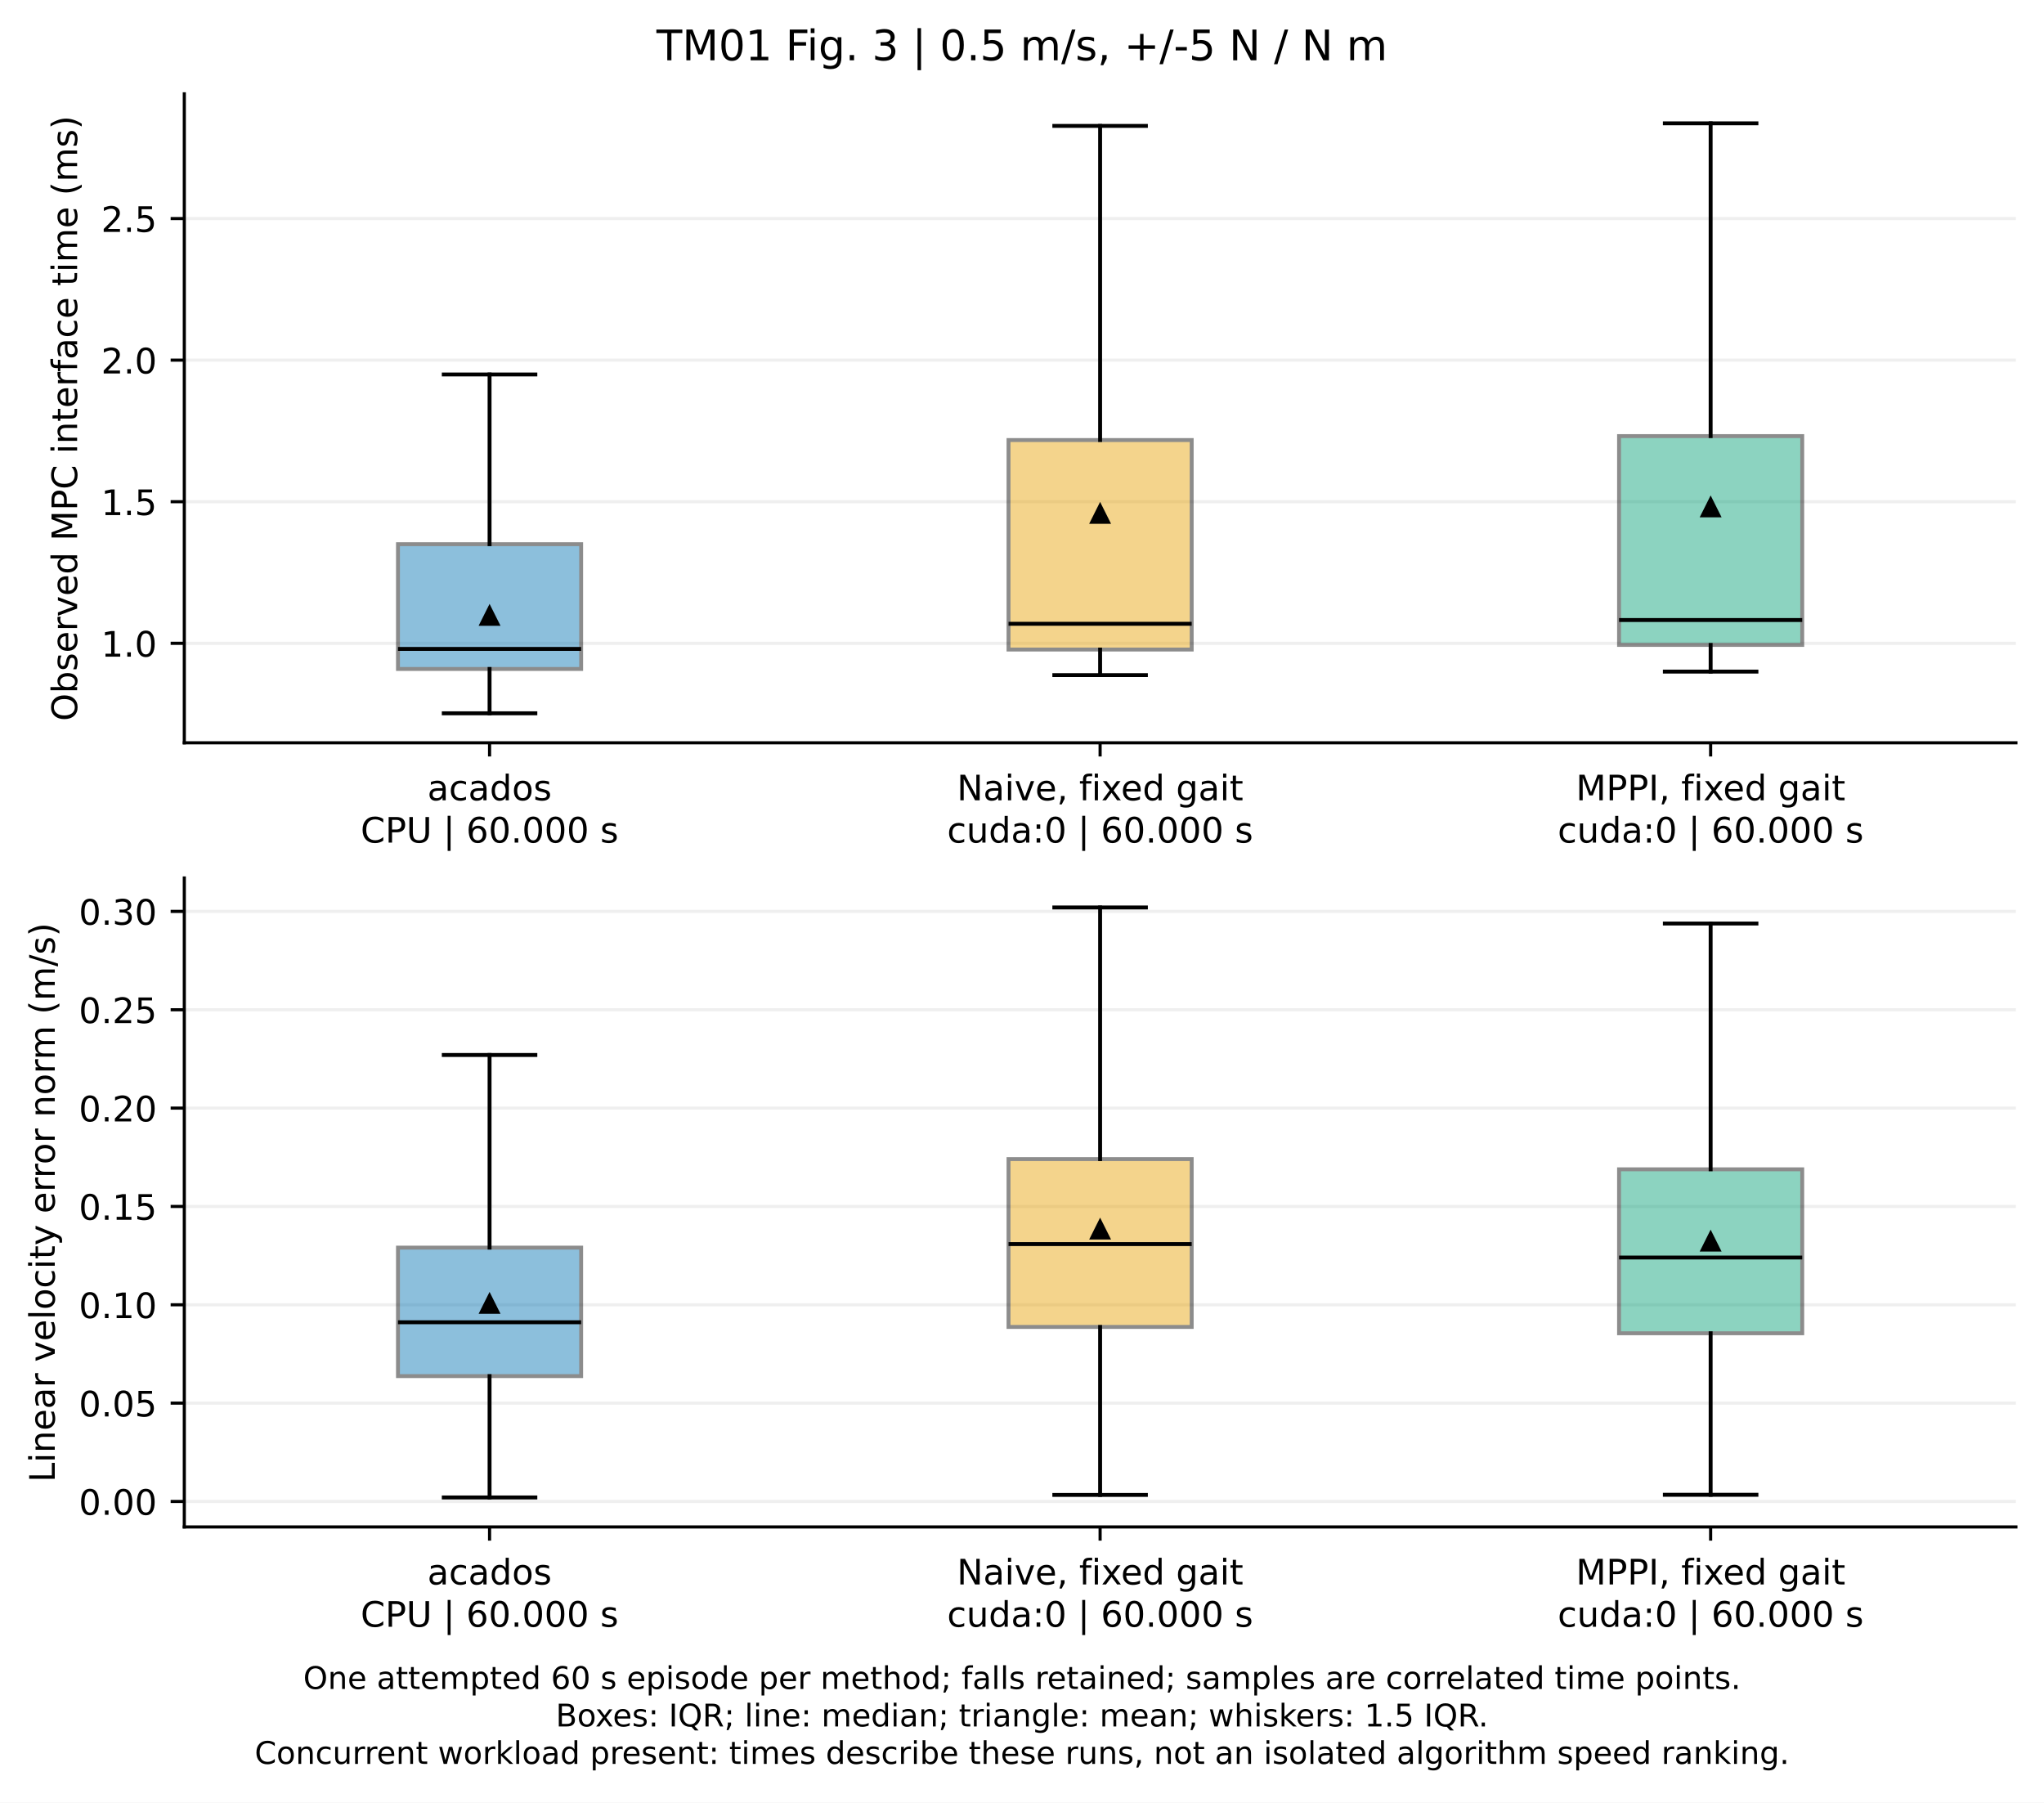
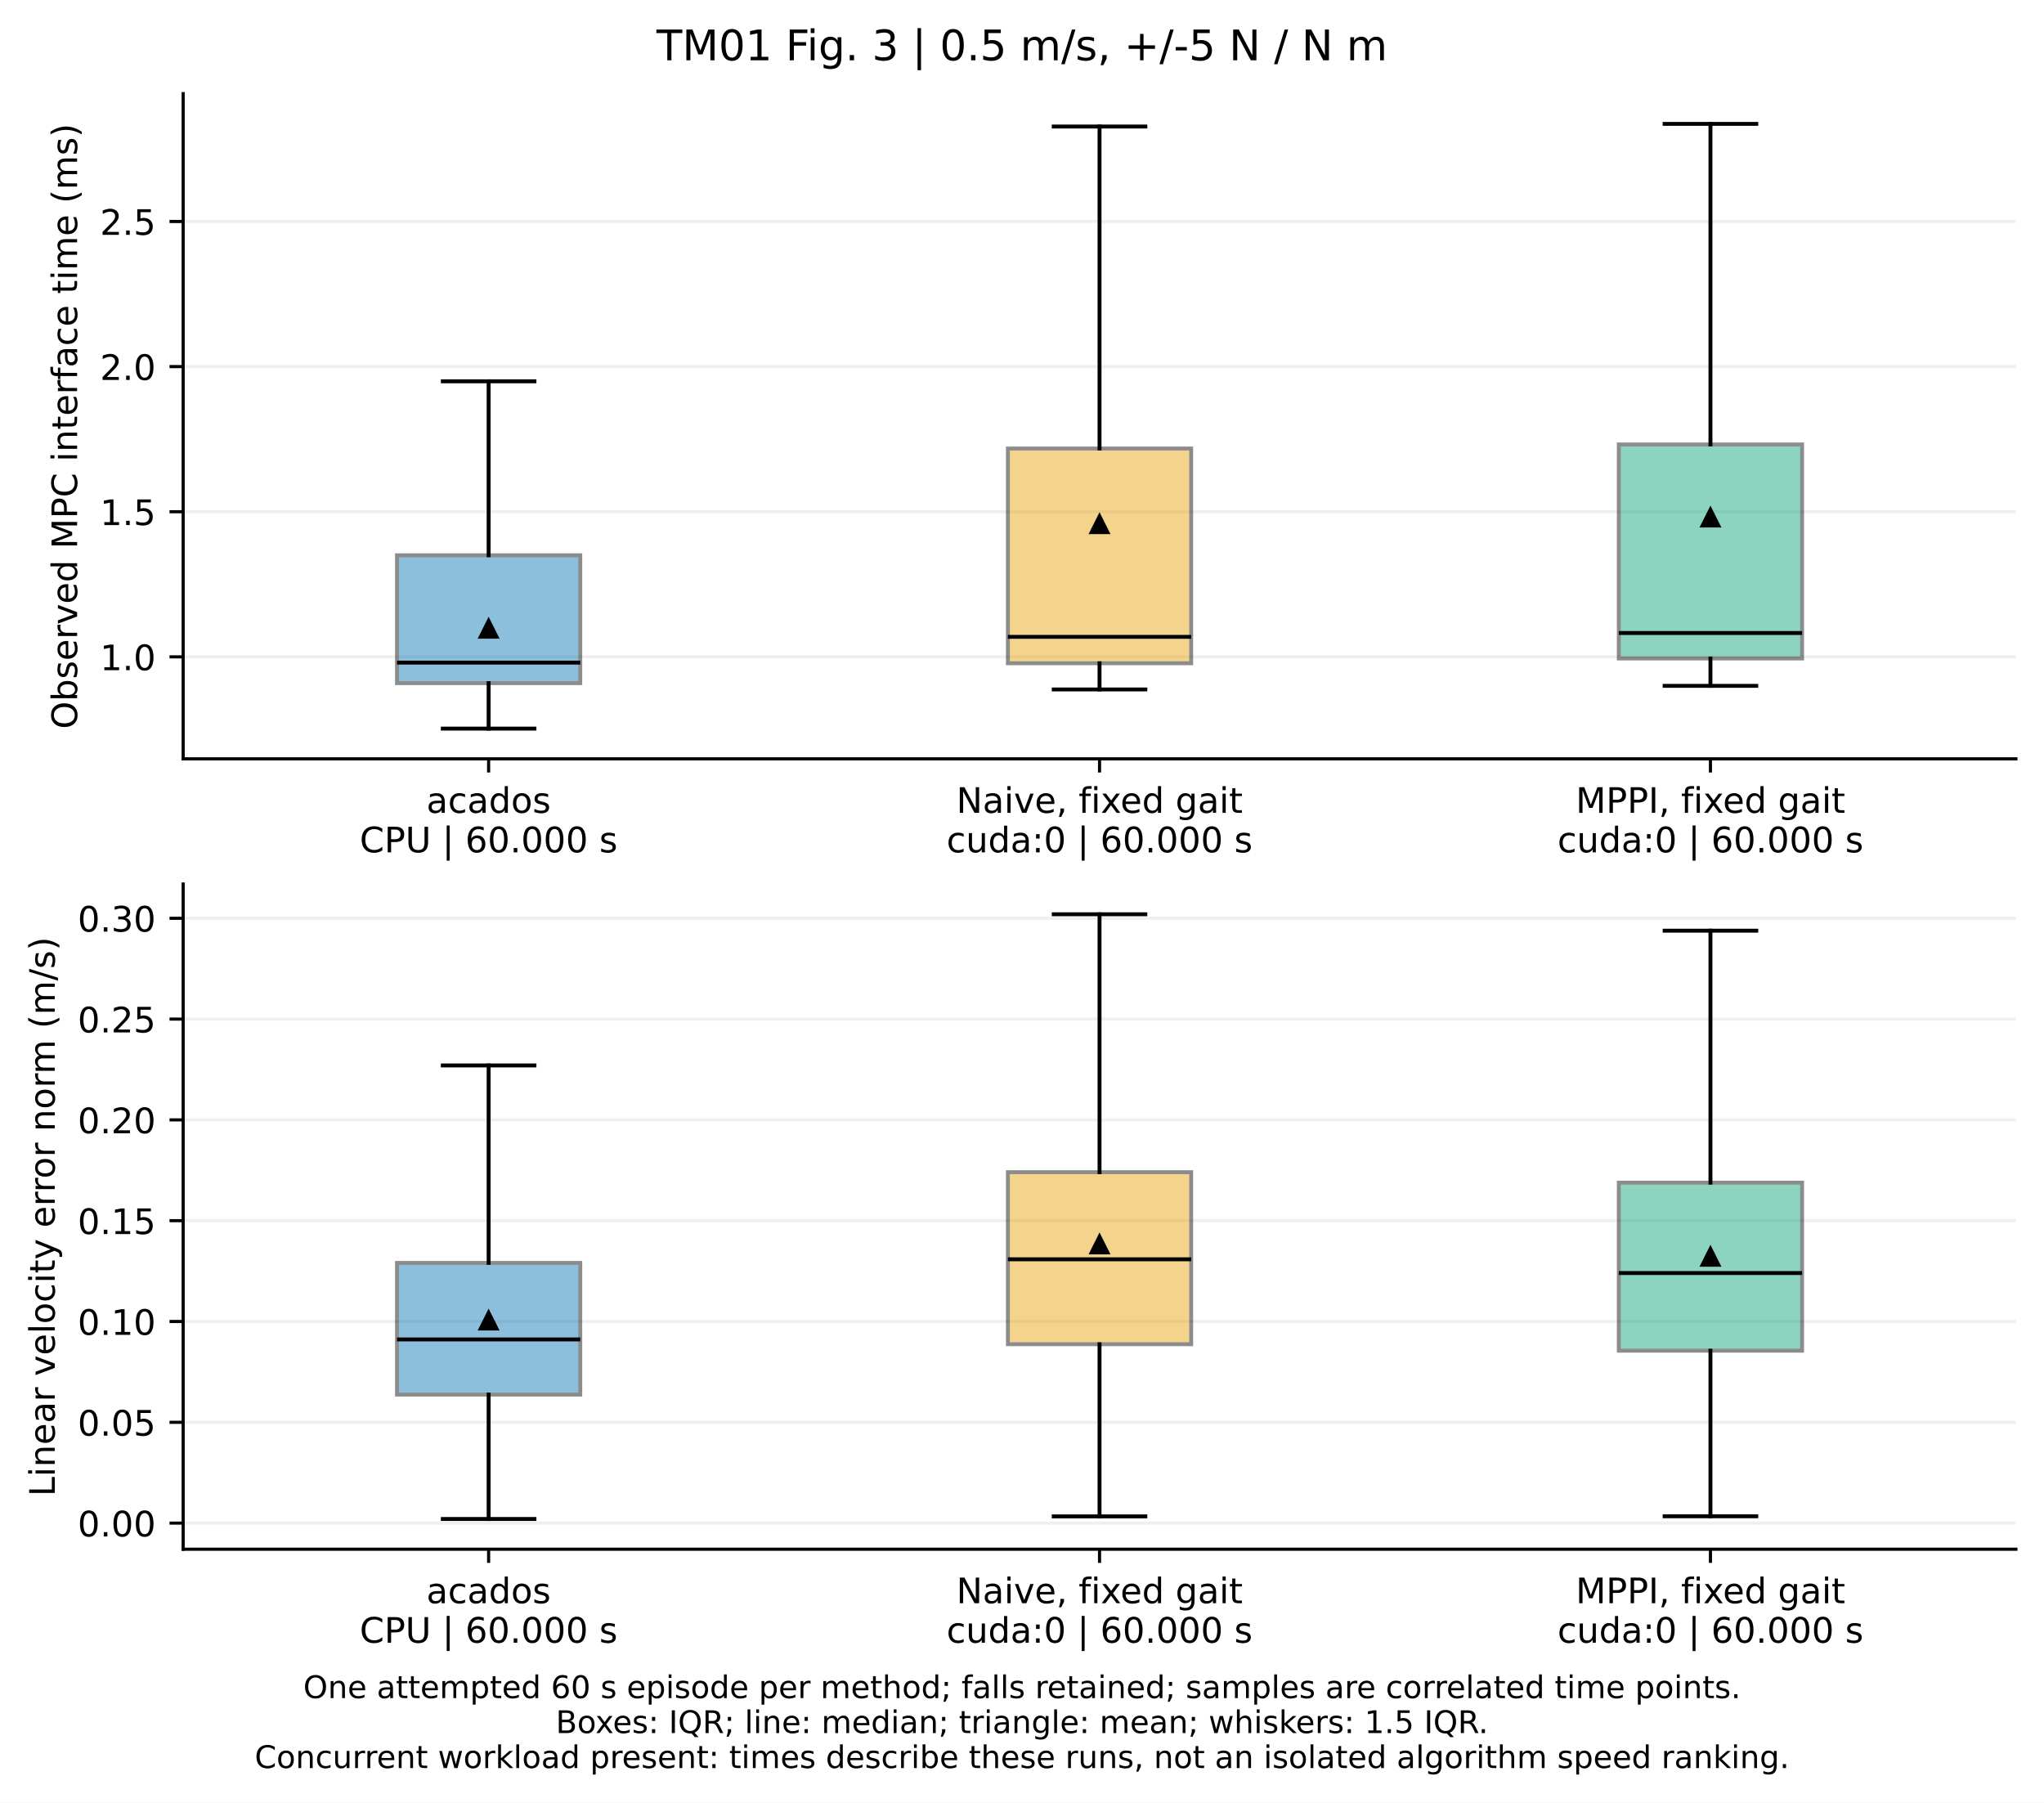
<svg xmlns="http://www.w3.org/2000/svg" xmlns:xlink="http://www.w3.org/1999/xlink" width="523.92pt" height="462pt" viewBox="0 0 523.92 462" version="1.1">
  <defs>
    <style type="text/css">*{stroke-linejoin: round; stroke-linecap: butt}</style>
  </defs>
  <g id="figure_1">
    <g id="patch_1">
      <path d="M 0 462  L 523.92 462  L 523.92 0  L 0 0  z " style="fill: #ffffff" />
    </g>
    <g id="axes_1">
      <g id="patch_2">
-         <path d="M 47.24 190.376  L 516.72 190.376  L 516.72 24.049  L 47.24 24.049  z " style="fill: #ffffff" />
+         <path d="M 46.949 194.484  L 516.72 194.484  L 516.72 24  L 46.949 24  z " style="fill: #ffffff" />
      </g>
      <g id="matplotlib.axis_1">
        <g id="xtick_1">
          <g id="line2d_1">
            <defs>
-               <path id="mfd7770c3e4" d="M 0 0  L 0 3.5  " style="stroke: #000000; stroke-width: 0.8" />
+               <path id="mf1d9b1e35c" d="M 0 0  L 0 3.5  " style="stroke: #000000; stroke-width: 0.8" />
            </defs>
            <g>
-               <use xlink:href="#mfd7770c3e4" x="125.486" y="190.376" style="stroke: #000000; stroke-width: 0.8" />
+               <use xlink:href="#mf1d9b1e35c" x="125.244" y="194.484" style="stroke: #000000; stroke-width: 0.8" />
            </g>
          </g>
          <g id="text_1">
-             <text style="font-size: 9px; font-family: 'DejaVu Sans'" transform="translate(109.5423 205.1155)">acados</text>
-             <text style="font-size: 9px; font-family: 'DejaVu Sans'" transform="translate(92.44092 215.9573)">CPU | 60.000 s</text>
+             <text style="font-size: 9px; font-family: 'DejaVu Sans'" transform="translate(109.3003 208.3227)">acados</text>
+             <text style="font-size: 9px; font-family: 'DejaVu Sans'" transform="translate(92.19893 218.448)">CPU | 60.000 s</text>
          </g>
        </g>
        <g id="xtick_2">
          <g id="line2d_2">
            <g>
-               <use xlink:href="#mfd7770c3e4" x="281.98" y="190.376" style="stroke: #000000; stroke-width: 0.8" />
+               <use xlink:href="#mf1d9b1e35c" x="281.834" y="194.484" style="stroke: #000000; stroke-width: 0.8" />
            </g>
          </g>
          <g id="text_2">
-             <text style="font-size: 9px; font-family: 'DejaVu Sans'" transform="translate(245.2688 205.1155)">Naive, fixed gait</text>
-             <text style="font-size: 9px; font-family: 'DejaVu Sans'" transform="translate(242.7635 215.9573)">cuda:0 | 60.000 s</text>
+             <text style="font-size: 9px; font-family: 'DejaVu Sans'" transform="translate(245.1257 208.3227)">Naive, fixed gait</text>
+             <text style="font-size: 9px; font-family: 'DejaVu Sans'" transform="translate(242.6184 218.448)">cuda:0 | 60.000 s</text>
          </g>
        </g>
        <g id="xtick_3">
          <g id="line2d_3">
            <g>
-               <use xlink:href="#mfd7770c3e4" x="438.473" y="190.376" style="stroke: #000000; stroke-width: 0.8" />
+               <use xlink:href="#mf1d9b1e35c" x="438.424" y="194.484" style="stroke: #000000; stroke-width: 0.8" />
            </g>
          </g>
          <g id="text_3">
-             <text style="font-size: 9px; font-family: 'DejaVu Sans'" transform="translate(403.9319 205.1155)">MPPI, fixed gait</text>
-             <text style="font-size: 9px; font-family: 'DejaVu Sans'" transform="translate(399.2568 215.9573)">cuda:0 | 60.000 s</text>
+             <text style="font-size: 9px; font-family: 'DejaVu Sans'" transform="translate(403.8856 208.3227)">MPPI, fixed gait</text>
+             <text style="font-size: 9px; font-family: 'DejaVu Sans'" transform="translate(399.2084 218.448)">cuda:0 | 60.000 s</text>
          </g>
        </g>
      </g>
      <g id="matplotlib.axis_2">
        <g id="ytick_1">
          <g id="line2d_4">
-             <path d="M 47.24 164.873  L 516.72 164.873  " clip-path="url(#p4212fefe30)" style="fill: none; stroke: #b0b0b0; stroke-opacity: 0.2; stroke-width: 0.8; stroke-linecap: square" />
+             <path d="M 46.949 168.344  L 516.72 168.344  " clip-path="url(#pf337c8069b)" style="fill: none; stroke: #b0b0b0; stroke-opacity: 0.2; stroke-width: 0.8; stroke-linecap: square" />
          </g>
          <g id="line2d_5">
            <defs>
-               <path id="m791dcf2b08" d="M 0 0  L -3.5 0  " style="stroke: #000000; stroke-width: 0.8" />
+               <path id="m44701e35ca" d="M 0 0  L -3.5 0  " style="stroke: #000000; stroke-width: 0.8" />
            </defs>
            <g>
-               <use xlink:href="#m791dcf2b08" x="47.24" y="164.873" style="stroke: #000000; stroke-width: 0.8" />
+               <use xlink:href="#m44701e35ca" x="46.949" y="168.344" style="stroke: #000000; stroke-width: 0.8" />
            </g>
          </g>
          <g id="text_4">
-             <text style="font-size: 9px; font-family: 'DejaVu Sans'; text-anchor: end" x="40.24" y="168.292" transform="rotate(-0 40.23977 168.292)">1.0</text>
+             <text style="font-size: 9px; font-family: 'DejaVu Sans'; text-anchor: end" x="39.949" y="171.763" transform="rotate(-0 39.94938 171.7632)">1.0</text>
          </g>
        </g>
        <g id="ytick_2">
          <g id="line2d_6">
-             <path d="M 47.24 128.587  L 516.72 128.587  " clip-path="url(#p4212fefe30)" style="fill: none; stroke: #b0b0b0; stroke-opacity: 0.2; stroke-width: 0.8; stroke-linecap: square" />
+             <path d="M 46.949 131.151  L 516.72 131.151  " clip-path="url(#pf337c8069b)" style="fill: none; stroke: #b0b0b0; stroke-opacity: 0.2; stroke-width: 0.8; stroke-linecap: square" />
          </g>
          <g id="line2d_7">
            <g>
-               <use xlink:href="#m791dcf2b08" x="47.24" y="128.587" style="stroke: #000000; stroke-width: 0.8" />
+               <use xlink:href="#m44701e35ca" x="46.949" y="131.151" style="stroke: #000000; stroke-width: 0.8" />
            </g>
          </g>
          <g id="text_5">
-             <text style="font-size: 9px; font-family: 'DejaVu Sans'; text-anchor: end" x="40.24" y="132.006" transform="rotate(-0 40.23977 132.0056)">1.5</text>
+             <text style="font-size: 9px; font-family: 'DejaVu Sans'; text-anchor: end" x="39.949" y="134.57" transform="rotate(-0 39.94938 134.5701)">1.5</text>
          </g>
        </g>
        <g id="ytick_3">
          <g id="line2d_8">
-             <path d="M 47.24 92.3  L 516.72 92.3  " clip-path="url(#p4212fefe30)" style="fill: none; stroke: #b0b0b0; stroke-opacity: 0.2; stroke-width: 0.8; stroke-linecap: square" />
+             <path d="M 46.949 93.958  L 516.72 93.958  " clip-path="url(#pf337c8069b)" style="fill: none; stroke: #b0b0b0; stroke-opacity: 0.2; stroke-width: 0.8; stroke-linecap: square" />
          </g>
          <g id="line2d_9">
            <g>
-               <use xlink:href="#m791dcf2b08" x="47.24" y="92.3" style="stroke: #000000; stroke-width: 0.8" />
+               <use xlink:href="#m44701e35ca" x="46.949" y="93.958" style="stroke: #000000; stroke-width: 0.8" />
            </g>
          </g>
          <g id="text_6">
-             <text style="font-size: 9px; font-family: 'DejaVu Sans'; text-anchor: end" x="40.24" y="95.719" transform="rotate(-0 40.23977 95.71918)">2.0</text>
+             <text style="font-size: 9px; font-family: 'DejaVu Sans'; text-anchor: end" x="39.949" y="97.377" transform="rotate(-0 39.94938 97.37693)">2.0</text>
          </g>
        </g>
        <g id="ytick_4">
          <g id="line2d_10">
-             <path d="M 47.24 56.014  L 516.72 56.014  " clip-path="url(#p4212fefe30)" style="fill: none; stroke: #b0b0b0; stroke-opacity: 0.2; stroke-width: 0.8; stroke-linecap: square" />
+             <path d="M 46.949 56.764  L 516.72 56.764  " clip-path="url(#pf337c8069b)" style="fill: none; stroke: #b0b0b0; stroke-opacity: 0.2; stroke-width: 0.8; stroke-linecap: square" />
          </g>
          <g id="line2d_11">
            <g>
-               <use xlink:href="#m791dcf2b08" x="47.24" y="56.014" style="stroke: #000000; stroke-width: 0.8" />
+               <use xlink:href="#m44701e35ca" x="46.949" y="56.764" style="stroke: #000000; stroke-width: 0.8" />
            </g>
          </g>
          <g id="text_7">
-             <text style="font-size: 9px; font-family: 'DejaVu Sans'; text-anchor: end" x="40.24" y="59.433" transform="rotate(-0 40.23977 59.43278)">2.5</text>
+             <text style="font-size: 9px; font-family: 'DejaVu Sans'; text-anchor: end" x="39.949" y="60.184" transform="rotate(-0 39.94938 60.1838)">2.5</text>
          </g>
        </g>
        <g id="text_8">
-           <text style="font-size: 9px; font-family: 'DejaVu Sans'; text-anchor: middle" x="19.765" y="107.212" transform="rotate(-90 19.76484 107.2123)">Observed MPC interface time (ms)</text>
+           <text style="font-size: 9px; font-family: 'DejaVu Sans'; text-anchor: middle" x="19.765" y="109.242" transform="rotate(-90 19.76484 109.2423)">Observed MPC interface time (ms)</text>
        </g>
      </g>
      <g id="patch_3">
-         <path d="M 102.012 171.45  L 148.96 171.45  L 148.96 139.476  L 102.012 139.476  L 102.012 171.45  z " clip-path="url(#p4212fefe30)" style="fill: #0072b2; opacity: 0.45; stroke: #000000; stroke-linejoin: miter" />
+         <path d="M 101.756 175.085  L 148.733 175.085  L 148.733 142.312  L 101.756 142.312  L 101.756 175.085  z " clip-path="url(#pf337c8069b)" style="fill: #0072b2; opacity: 0.45; stroke: #000000; stroke-linejoin: miter" />
      </g>
      <g id="line2d_12">
-         <path d="M 125.486 171.45  L 125.486 182.816  " clip-path="url(#p4212fefe30)" style="fill: none; stroke: #000000; stroke-linecap: square" />
+         <path d="M 125.244 175.085  L 125.244 186.735  " clip-path="url(#pf337c8069b)" style="fill: none; stroke: #000000; stroke-linecap: square" />
      </g>
      <g id="line2d_13">
-         <path d="M 125.486 139.476  L 125.486 95.976  " clip-path="url(#p4212fefe30)" style="fill: none; stroke: #000000; stroke-linecap: square" />
+         <path d="M 125.244 142.312  L 125.244 97.725  " clip-path="url(#pf337c8069b)" style="fill: none; stroke: #000000; stroke-linecap: square" />
      </g>
      <g id="line2d_14">
-         <path d="M 113.749 182.816  L 137.223 182.816  " clip-path="url(#p4212fefe30)" style="fill: none; stroke: #000000; stroke-linecap: square" />
+         <path d="M 113.5 186.735  L 136.989 186.735  " clip-path="url(#pf337c8069b)" style="fill: none; stroke: #000000; stroke-linecap: square" />
      </g>
      <g id="line2d_15">
-         <path d="M 113.749 95.976  L 137.223 95.976  " clip-path="url(#p4212fefe30)" style="fill: none; stroke: #000000; stroke-linecap: square" />
+         <path d="M 113.5 97.725  L 136.989 97.725  " clip-path="url(#pf337c8069b)" style="fill: none; stroke: #000000; stroke-linecap: square" />
      </g>
      <g id="patch_4">
-         <path d="M 258.506 166.474  L 305.454 166.474  L 305.454 112.783  L 258.506 112.783  L 258.506 166.474  z " clip-path="url(#p4212fefe30)" style="fill: #e69f00; opacity: 0.45; stroke: #000000; stroke-linejoin: miter" />
+         <path d="M 258.346 169.985  L 305.323 169.985  L 305.323 114.952  L 258.346 114.952  L 258.346 169.985  z " clip-path="url(#pf337c8069b)" style="fill: #e69f00; opacity: 0.45; stroke: #000000; stroke-linejoin: miter" />
      </g>
      <g id="line2d_16">
-         <path d="M 281.98 166.474  L 281.98 173.026  " clip-path="url(#p4212fefe30)" style="fill: none; stroke: #000000; stroke-linecap: square" />
+         <path d="M 281.834 169.985  L 281.834 176.7  " clip-path="url(#pf337c8069b)" style="fill: none; stroke: #000000; stroke-linecap: square" />
      </g>
      <g id="line2d_17">
-         <path d="M 281.98 112.783  L 281.98 32.266  " clip-path="url(#p4212fefe30)" style="fill: none; stroke: #000000; stroke-linecap: square" />
+         <path d="M 281.834 114.952  L 281.834 32.423  " clip-path="url(#pf337c8069b)" style="fill: none; stroke: #000000; stroke-linecap: square" />
      </g>
      <g id="line2d_18">
-         <path d="M 270.243 173.026  L 293.717 173.026  " clip-path="url(#p4212fefe30)" style="fill: none; stroke: #000000; stroke-linecap: square" />
+         <path d="M 270.09 176.7  L 293.579 176.7  " clip-path="url(#pf337c8069b)" style="fill: none; stroke: #000000; stroke-linecap: square" />
      </g>
      <g id="line2d_19">
-         <path d="M 270.243 32.266  L 293.717 32.266  " clip-path="url(#p4212fefe30)" style="fill: none; stroke: #000000; stroke-linecap: square" />
+         <path d="M 270.09 32.423  L 293.579 32.423  " clip-path="url(#pf337c8069b)" style="fill: none; stroke: #000000; stroke-linecap: square" />
      </g>
      <g id="patch_5">
-         <path d="M 414.999 165.284  L 461.947 165.284  L 461.947 111.771  L 414.999 111.771  L 414.999 165.284  z " clip-path="url(#p4212fefe30)" style="fill: #009e73; opacity: 0.45; stroke: #000000; stroke-linejoin: miter" />
+         <path d="M 414.936 168.765  L 461.913 168.765  L 461.913 113.915  L 414.936 113.915  L 414.936 168.765  z " clip-path="url(#pf337c8069b)" style="fill: #009e73; opacity: 0.45; stroke: #000000; stroke-linejoin: miter" />
      </g>
      <g id="line2d_20">
-         <path d="M 438.473 165.284  L 438.473 172.125  " clip-path="url(#p4212fefe30)" style="fill: none; stroke: #000000; stroke-linecap: square" />
+         <path d="M 438.424 168.765  L 438.424 175.777  " clip-path="url(#pf337c8069b)" style="fill: none; stroke: #000000; stroke-linecap: square" />
      </g>
      <g id="line2d_21">
-         <path d="M 438.473 111.771  L 438.473 31.609  " clip-path="url(#p4212fefe30)" style="fill: none; stroke: #000000; stroke-linecap: square" />
+         <path d="M 438.424 113.915  L 438.424 31.75  " clip-path="url(#pf337c8069b)" style="fill: none; stroke: #000000; stroke-linecap: square" />
      </g>
      <g id="line2d_22">
-         <path d="M 426.736 172.125  L 450.21 172.125  " clip-path="url(#p4212fefe30)" style="fill: none; stroke: #000000; stroke-linecap: square" />
+         <path d="M 426.68 175.777  L 450.169 175.777  " clip-path="url(#pf337c8069b)" style="fill: none; stroke: #000000; stroke-linecap: square" />
      </g>
      <g id="line2d_23">
-         <path d="M 426.736 31.609  L 450.21 31.609  " clip-path="url(#p4212fefe30)" style="fill: none; stroke: #000000; stroke-linecap: square" />
+         <path d="M 426.68 31.75  L 450.169 31.75  " clip-path="url(#pf337c8069b)" style="fill: none; stroke: #000000; stroke-linecap: square" />
      </g>
      <g id="line2d_24">
-         <path d="M 102.012 166.313  L 148.96 166.313  " clip-path="url(#p4212fefe30)" style="fill: none; stroke: #000000" />
+         <path d="M 101.756 169.82  L 148.733 169.82  " clip-path="url(#pf337c8069b)" style="fill: none; stroke: #000000" />
      </g>
      <g id="line2d_25">
        <defs>
-           <path id="m3d40bcbbcd" d="M 0 -2  L -2 2  L 2 2  z " style="stroke: #000000; stroke-linejoin: miter" />
+           <path id="m16075da98e" d="M 0 -2  L -2 2  L 2 2  z " style="stroke: #000000; stroke-linejoin: miter" />
        </defs>
-         <g clip-path="url(#p4212fefe30)">
-           <use xlink:href="#m3d40bcbbcd" x="125.486" y="157.886" style="stroke: #000000; stroke-linejoin: miter" />
+         <g clip-path="url(#pf337c8069b)">
+           <use xlink:href="#m16075da98e" x="125.244" y="161.182" style="stroke: #000000; stroke-linejoin: miter" />
        </g>
      </g>
      <g id="line2d_26">
-         <path d="M 258.506 159.871  L 305.454 159.871  " clip-path="url(#p4212fefe30)" style="fill: none; stroke: #000000" />
+         <path d="M 258.346 163.217  L 305.323 163.217  " clip-path="url(#pf337c8069b)" style="fill: none; stroke: #000000" />
      </g>
      <g id="line2d_27">
-         <g clip-path="url(#p4212fefe30)">
-           <use xlink:href="#m3d40bcbbcd" x="281.98" y="131.749" style="stroke: #000000; stroke-linejoin: miter" />
+         <g clip-path="url(#pf337c8069b)">
+           <use xlink:href="#m16075da98e" x="281.834" y="134.392" style="stroke: #000000; stroke-linejoin: miter" />
        </g>
      </g>
      <g id="line2d_28">
-         <path d="M 414.999 158.909  L 461.947 158.909  " clip-path="url(#p4212fefe30)" style="fill: none; stroke: #000000" />
+         <path d="M 414.936 162.231  L 461.913 162.231  " clip-path="url(#pf337c8069b)" style="fill: none; stroke: #000000" />
      </g>
      <g id="line2d_29">
-         <g clip-path="url(#p4212fefe30)">
-           <use xlink:href="#m3d40bcbbcd" x="438.473" y="130.086" style="stroke: #000000; stroke-linejoin: miter" />
+         <g clip-path="url(#pf337c8069b)">
+           <use xlink:href="#m16075da98e" x="438.424" y="132.688" style="stroke: #000000; stroke-linejoin: miter" />
        </g>
      </g>
      <g id="patch_6">
-         <path d="M 47.24 190.376  L 47.24 24.049  " style="fill: none; stroke: #000000; stroke-width: 0.8; stroke-linejoin: miter; stroke-linecap: square" />
+         <path d="M 46.949 194.484  L 46.949 24  " style="fill: none; stroke: #000000; stroke-width: 0.8; stroke-linejoin: miter; stroke-linecap: square" />
      </g>
      <g id="patch_7">
-         <path d="M 47.24 190.376  L 516.72 190.376  " style="fill: none; stroke: #000000; stroke-width: 0.8; stroke-linejoin: miter; stroke-linecap: square" />
+         <path d="M 46.949 194.484  L 516.72 194.484  " style="fill: none; stroke: #000000; stroke-width: 0.8; stroke-linejoin: miter; stroke-linecap: square" />
      </g>
    </g>
    <g id="axes_2">
      <g id="patch_8">
-         <path d="M 47.24 391.348  L 516.72 391.348  L 516.72 225.021  L 47.24 225.021  z " style="fill: #ffffff" />
+         <path d="M 46.949 397.054  L 516.72 397.054  L 516.72 226.571  L 46.949 226.571  z " style="fill: #ffffff" />
      </g>
      <g id="matplotlib.axis_3">
        <g id="xtick_4">
          <g id="line2d_30">
            <g>
-               <use xlink:href="#mfd7770c3e4" x="125.486" y="391.348" style="stroke: #000000; stroke-width: 0.8" />
+               <use xlink:href="#mf1d9b1e35c" x="125.244" y="397.054" style="stroke: #000000; stroke-width: 0.8" />
            </g>
          </g>
          <g id="text_9">
-             <text style="font-size: 9px; font-family: 'DejaVu Sans'" transform="translate(109.5423 406.0877)">acados</text>
-             <text style="font-size: 9px; font-family: 'DejaVu Sans'" transform="translate(92.44092 416.9295)">CPU | 60.000 s</text>
+             <text style="font-size: 9px; font-family: 'DejaVu Sans'" transform="translate(109.3003 410.8927)">acados</text>
+             <text style="font-size: 9px; font-family: 'DejaVu Sans'" transform="translate(92.19893 421.018)">CPU | 60.000 s</text>
          </g>
        </g>
        <g id="xtick_5">
          <g id="line2d_31">
            <g>
-               <use xlink:href="#mfd7770c3e4" x="281.98" y="391.348" style="stroke: #000000; stroke-width: 0.8" />
+               <use xlink:href="#mf1d9b1e35c" x="281.834" y="397.054" style="stroke: #000000; stroke-width: 0.8" />
            </g>
          </g>
          <g id="text_10">
-             <text style="font-size: 9px; font-family: 'DejaVu Sans'" transform="translate(245.2688 406.0877)">Naive, fixed gait</text>
-             <text style="font-size: 9px; font-family: 'DejaVu Sans'" transform="translate(242.7635 416.9295)">cuda:0 | 60.000 s</text>
+             <text style="font-size: 9px; font-family: 'DejaVu Sans'" transform="translate(245.1257 410.8927)">Naive, fixed gait</text>
+             <text style="font-size: 9px; font-family: 'DejaVu Sans'" transform="translate(242.6184 421.018)">cuda:0 | 60.000 s</text>
          </g>
        </g>
        <g id="xtick_6">
          <g id="line2d_32">
            <g>
-               <use xlink:href="#mfd7770c3e4" x="438.473" y="391.348" style="stroke: #000000; stroke-width: 0.8" />
+               <use xlink:href="#mf1d9b1e35c" x="438.424" y="397.054" style="stroke: #000000; stroke-width: 0.8" />
            </g>
          </g>
          <g id="text_11">
-             <text style="font-size: 9px; font-family: 'DejaVu Sans'" transform="translate(403.9319 406.0877)">MPPI, fixed gait</text>
-             <text style="font-size: 9px; font-family: 'DejaVu Sans'" transform="translate(399.2568 416.9295)">cuda:0 | 60.000 s</text>
+             <text style="font-size: 9px; font-family: 'DejaVu Sans'" transform="translate(403.8856 410.8927)">MPPI, fixed gait</text>
+             <text style="font-size: 9px; font-family: 'DejaVu Sans'" transform="translate(399.2084 421.018)">cuda:0 | 60.000 s</text>
          </g>
        </g>
      </g>
      <g id="matplotlib.axis_4">
        <g id="ytick_5">
          <g id="line2d_33">
-             <path d="M 47.24 384.819  L 516.72 384.819  " clip-path="url(#pfc106795b6)" style="fill: none; stroke: #b0b0b0; stroke-opacity: 0.2; stroke-width: 0.8; stroke-linecap: square" />
+             <path d="M 46.949 390.361  L 516.72 390.361  " clip-path="url(#p1ca0058e20)" style="fill: none; stroke: #b0b0b0; stroke-opacity: 0.2; stroke-width: 0.8; stroke-linecap: square" />
          </g>
          <g id="line2d_34">
            <g>
-               <use xlink:href="#m791dcf2b08" x="47.24" y="384.819" style="stroke: #000000; stroke-width: 0.8" />
+               <use xlink:href="#m44701e35ca" x="46.949" y="390.361" style="stroke: #000000; stroke-width: 0.8" />
            </g>
          </g>
          <g id="text_12">
-             <text style="font-size: 9px; font-family: 'DejaVu Sans'; text-anchor: end" x="40.24" y="388.238" transform="rotate(-0 40.23977 388.2376)">0.00</text>
+             <text style="font-size: 9px; font-family: 'DejaVu Sans'; text-anchor: end" x="39.949" y="393.781" transform="rotate(-0 39.94938 393.7807)">0.00</text>
          </g>
        </g>
        <g id="ytick_6">
          <g id="line2d_35">
-             <path d="M 47.24 359.613  L 516.72 359.613  " clip-path="url(#pfc106795b6)" style="fill: none; stroke: #b0b0b0; stroke-opacity: 0.2; stroke-width: 0.8; stroke-linecap: square" />
+             <path d="M 46.949 364.526  L 516.72 364.526  " clip-path="url(#p1ca0058e20)" style="fill: none; stroke: #b0b0b0; stroke-opacity: 0.2; stroke-width: 0.8; stroke-linecap: square" />
          </g>
          <g id="line2d_36">
            <g>
-               <use xlink:href="#m791dcf2b08" x="47.24" y="359.613" style="stroke: #000000; stroke-width: 0.8" />
+               <use xlink:href="#m44701e35ca" x="46.949" y="364.526" style="stroke: #000000; stroke-width: 0.8" />
            </g>
          </g>
          <g id="text_13">
-             <text style="font-size: 9px; font-family: 'DejaVu Sans'; text-anchor: end" x="40.24" y="363.032" transform="rotate(-0 40.23977 363.032)">0.05</text>
+             <text style="font-size: 9px; font-family: 'DejaVu Sans'; text-anchor: end" x="39.949" y="367.945" transform="rotate(-0 39.94938 367.9453)">0.05</text>
          </g>
        </g>
        <g id="ytick_7">
          <g id="line2d_37">
-             <path d="M 47.24 334.408  L 516.72 334.408  " clip-path="url(#pfc106795b6)" style="fill: none; stroke: #b0b0b0; stroke-opacity: 0.2; stroke-width: 0.8; stroke-linecap: square" />
+             <path d="M 46.949 338.691  L 516.72 338.691  " clip-path="url(#p1ca0058e20)" style="fill: none; stroke: #b0b0b0; stroke-opacity: 0.2; stroke-width: 0.8; stroke-linecap: square" />
          </g>
          <g id="line2d_38">
            <g>
-               <use xlink:href="#m791dcf2b08" x="47.24" y="334.408" style="stroke: #000000; stroke-width: 0.8" />
+               <use xlink:href="#m44701e35ca" x="46.949" y="338.691" style="stroke: #000000; stroke-width: 0.8" />
            </g>
          </g>
          <g id="text_14">
-             <text style="font-size: 9px; font-family: 'DejaVu Sans'; text-anchor: end" x="40.24" y="337.826" transform="rotate(-0 40.23977 337.8265)">0.10</text>
+             <text style="font-size: 9px; font-family: 'DejaVu Sans'; text-anchor: end" x="39.949" y="342.11" transform="rotate(-0 39.94938 342.1099)">0.10</text>
          </g>
        </g>
        <g id="ytick_8">
          <g id="line2d_39">
-             <path d="M 47.24 309.202  L 516.72 309.202  " clip-path="url(#pfc106795b6)" style="fill: none; stroke: #b0b0b0; stroke-opacity: 0.2; stroke-width: 0.8; stroke-linecap: square" />
+             <path d="M 46.949 312.855  L 516.72 312.855  " clip-path="url(#p1ca0058e20)" style="fill: none; stroke: #b0b0b0; stroke-opacity: 0.2; stroke-width: 0.8; stroke-linecap: square" />
          </g>
          <g id="line2d_40">
            <g>
-               <use xlink:href="#m791dcf2b08" x="47.24" y="309.202" style="stroke: #000000; stroke-width: 0.8" />
+               <use xlink:href="#m44701e35ca" x="46.949" y="312.855" style="stroke: #000000; stroke-width: 0.8" />
            </g>
          </g>
          <g id="text_15">
-             <text style="font-size: 9px; font-family: 'DejaVu Sans'; text-anchor: end" x="40.24" y="312.621" transform="rotate(-0 40.23977 312.6209)">0.15</text>
+             <text style="font-size: 9px; font-family: 'DejaVu Sans'; text-anchor: end" x="39.949" y="316.275" transform="rotate(-0 39.94938 316.2745)">0.15</text>
          </g>
        </g>
        <g id="ytick_9">
          <g id="line2d_41">
-             <path d="M 47.24 283.996  L 516.72 283.996  " clip-path="url(#pfc106795b6)" style="fill: none; stroke: #b0b0b0; stroke-opacity: 0.2; stroke-width: 0.8; stroke-linecap: square" />
+             <path d="M 46.949 287.02  L 516.72 287.02  " clip-path="url(#p1ca0058e20)" style="fill: none; stroke: #b0b0b0; stroke-opacity: 0.2; stroke-width: 0.8; stroke-linecap: square" />
          </g>
          <g id="line2d_42">
            <g>
-               <use xlink:href="#m791dcf2b08" x="47.24" y="283.996" style="stroke: #000000; stroke-width: 0.8" />
+               <use xlink:href="#m44701e35ca" x="46.949" y="287.02" style="stroke: #000000; stroke-width: 0.8" />
            </g>
          </g>
          <g id="text_16">
-             <text style="font-size: 9px; font-family: 'DejaVu Sans'; text-anchor: end" x="40.24" y="287.415" transform="rotate(-0 40.23977 287.4154)">0.20</text>
+             <text style="font-size: 9px; font-family: 'DejaVu Sans'; text-anchor: end" x="39.949" y="290.439" transform="rotate(-0 39.94938 290.4392)">0.20</text>
          </g>
        </g>
        <g id="ytick_10">
          <g id="line2d_43">
-             <path d="M 47.24 258.791  L 516.72 258.791  " clip-path="url(#pfc106795b6)" style="fill: none; stroke: #b0b0b0; stroke-opacity: 0.2; stroke-width: 0.8; stroke-linecap: square" />
+             <path d="M 46.949 261.184  L 516.72 261.184  " clip-path="url(#p1ca0058e20)" style="fill: none; stroke: #b0b0b0; stroke-opacity: 0.2; stroke-width: 0.8; stroke-linecap: square" />
          </g>
          <g id="line2d_44">
            <g>
-               <use xlink:href="#m791dcf2b08" x="47.24" y="258.791" style="stroke: #000000; stroke-width: 0.8" />
+               <use xlink:href="#m44701e35ca" x="46.949" y="261.184" style="stroke: #000000; stroke-width: 0.8" />
            </g>
          </g>
          <g id="text_17">
-             <text style="font-size: 9px; font-family: 'DejaVu Sans'; text-anchor: end" x="40.24" y="262.21" transform="rotate(-0 40.23977 262.2098)">0.25</text>
+             <text style="font-size: 9px; font-family: 'DejaVu Sans'; text-anchor: end" x="39.949" y="264.604" transform="rotate(-0 39.94938 264.6038)">0.25</text>
          </g>
        </g>
        <g id="ytick_11">
          <g id="line2d_45">
-             <path d="M 47.24 233.585  L 516.72 233.585  " clip-path="url(#pfc106795b6)" style="fill: none; stroke: #b0b0b0; stroke-opacity: 0.2; stroke-width: 0.8; stroke-linecap: square" />
+             <path d="M 46.949 235.349  L 516.72 235.349  " clip-path="url(#p1ca0058e20)" style="fill: none; stroke: #b0b0b0; stroke-opacity: 0.2; stroke-width: 0.8; stroke-linecap: square" />
          </g>
          <g id="line2d_46">
            <g>
-               <use xlink:href="#m791dcf2b08" x="47.24" y="233.585" style="stroke: #000000; stroke-width: 0.8" />
+               <use xlink:href="#m44701e35ca" x="46.949" y="235.349" style="stroke: #000000; stroke-width: 0.8" />
            </g>
          </g>
          <g id="text_18">
-             <text style="font-size: 9px; font-family: 'DejaVu Sans'; text-anchor: end" x="40.24" y="237.004" transform="rotate(-0 40.23977 237.0043)">0.30</text>
+             <text style="font-size: 9px; font-family: 'DejaVu Sans'; text-anchor: end" x="39.949" y="238.768" transform="rotate(-0 39.94938 238.7684)">0.30</text>
          </g>
        </g>
        <g id="text_19">
-           <text style="font-size: 9px; font-family: 'DejaVu Sans'; text-anchor: middle" x="14.039" y="308.184" transform="rotate(-90 14.03859 308.1845)">Linear velocity error norm (m/s)</text>
+           <text style="font-size: 9px; font-family: 'DejaVu Sans'; text-anchor: middle" x="14.039" y="311.812" transform="rotate(-90 14.03859 311.8123)">Linear velocity error norm (m/s)</text>
        </g>
      </g>
      <g id="patch_9">
-         <path d="M 102.012 352.685  L 148.96 352.685  L 148.96 319.76  L 102.012 319.76  L 102.012 352.685  z " clip-path="url(#pfc106795b6)" style="fill: #0072b2; opacity: 0.45; stroke: #000000; stroke-linejoin: miter" />
+         <path d="M 101.756 357.425  L 148.733 357.425  L 148.733 323.677  L 101.756 323.677  L 101.756 357.425  z " clip-path="url(#p1ca0058e20)" style="fill: #0072b2; opacity: 0.45; stroke: #000000; stroke-linejoin: miter" />
      </g>
      <g id="line2d_47">
-         <path d="M 125.486 352.685  L 125.486 383.788  " clip-path="url(#pfc106795b6)" style="fill: none; stroke: #000000; stroke-linecap: square" />
+         <path d="M 125.244 357.425  L 125.244 389.305  " clip-path="url(#p1ca0058e20)" style="fill: none; stroke: #000000; stroke-linecap: square" />
      </g>
      <g id="line2d_48">
-         <path d="M 125.486 319.76  L 125.486 270.382  " clip-path="url(#pfc106795b6)" style="fill: none; stroke: #000000; stroke-linecap: square" />
+         <path d="M 125.244 323.677  L 125.244 273.065  " clip-path="url(#p1ca0058e20)" style="fill: none; stroke: #000000; stroke-linecap: square" />
      </g>
      <g id="line2d_49">
-         <path d="M 113.749 383.788  L 137.223 383.788  " clip-path="url(#pfc106795b6)" style="fill: none; stroke: #000000; stroke-linecap: square" />
+         <path d="M 113.5 389.305  L 136.989 389.305  " clip-path="url(#p1ca0058e20)" style="fill: none; stroke: #000000; stroke-linecap: square" />
      </g>
      <g id="line2d_50">
-         <path d="M 113.749 270.382  L 137.223 270.382  " clip-path="url(#pfc106795b6)" style="fill: none; stroke: #000000; stroke-linecap: square" />
+         <path d="M 113.5 273.065  L 136.989 273.065  " clip-path="url(#p1ca0058e20)" style="fill: none; stroke: #000000; stroke-linecap: square" />
      </g>
      <g id="patch_10">
-         <path d="M 258.506 340.085  L 305.454 340.085  L 305.454 297.07  L 258.506 297.07  L 258.506 340.085  z " clip-path="url(#pfc106795b6)" style="fill: #e69f00; opacity: 0.45; stroke: #000000; stroke-linejoin: miter" />
+         <path d="M 258.346 344.51  L 305.323 344.51  L 305.323 300.42  L 258.346 300.42  L 258.346 344.51  z " clip-path="url(#p1ca0058e20)" style="fill: #e69f00; opacity: 0.45; stroke: #000000; stroke-linejoin: miter" />
      </g>
      <g id="line2d_51">
-         <path d="M 281.98 340.085  L 281.98 383.139  " clip-path="url(#pfc106795b6)" style="fill: none; stroke: #000000; stroke-linecap: square" />
+         <path d="M 281.834 344.51  L 281.834 388.64  " clip-path="url(#p1ca0058e20)" style="fill: none; stroke: #000000; stroke-linecap: square" />
      </g>
      <g id="line2d_52">
-         <path d="M 281.98 297.07  L 281.98 232.581  " clip-path="url(#pfc106795b6)" style="fill: none; stroke: #000000; stroke-linecap: square" />
+         <path d="M 281.834 300.42  L 281.834 234.32  " clip-path="url(#p1ca0058e20)" style="fill: none; stroke: #000000; stroke-linecap: square" />
      </g>
      <g id="line2d_53">
-         <path d="M 270.243 383.139  L 293.717 383.139  " clip-path="url(#pfc106795b6)" style="fill: none; stroke: #000000; stroke-linecap: square" />
+         <path d="M 270.09 388.64  L 293.579 388.64  " clip-path="url(#p1ca0058e20)" style="fill: none; stroke: #000000; stroke-linecap: square" />
      </g>
      <g id="line2d_54">
-         <path d="M 270.243 232.581  L 293.717 232.581  " clip-path="url(#pfc106795b6)" style="fill: none; stroke: #000000; stroke-linecap: square" />
+         <path d="M 270.09 234.32  L 293.579 234.32  " clip-path="url(#p1ca0058e20)" style="fill: none; stroke: #000000; stroke-linecap: square" />
      </g>
      <g id="patch_11">
-         <path d="M 414.999 341.707  L 461.947 341.707  L 461.947 299.689  L 414.999 299.689  L 414.999 341.707  z " clip-path="url(#pfc106795b6)" style="fill: #009e73; opacity: 0.45; stroke: #000000; stroke-linejoin: miter" />
+         <path d="M 414.936 346.173  L 461.913 346.173  L 461.913 303.104  L 414.936 303.104  L 414.936 346.173  z " clip-path="url(#p1ca0058e20)" style="fill: #009e73; opacity: 0.45; stroke: #000000; stroke-linejoin: miter" />
      </g>
      <g id="line2d_55">
-         <path d="M 438.473 341.707  L 438.473 383.107  " clip-path="url(#pfc106795b6)" style="fill: none; stroke: #000000; stroke-linecap: square" />
+         <path d="M 438.424 346.173  L 438.424 388.607  " clip-path="url(#p1ca0058e20)" style="fill: none; stroke: #000000; stroke-linecap: square" />
      </g>
      <g id="line2d_56">
-         <path d="M 438.473 299.689  L 438.473 236.691  " clip-path="url(#pfc106795b6)" style="fill: none; stroke: #000000; stroke-linecap: square" />
+         <path d="M 438.424 303.104  L 438.424 238.533  " clip-path="url(#p1ca0058e20)" style="fill: none; stroke: #000000; stroke-linecap: square" />
      </g>
      <g id="line2d_57">
-         <path d="M 426.736 383.107  L 450.21 383.107  " clip-path="url(#pfc106795b6)" style="fill: none; stroke: #000000; stroke-linecap: square" />
+         <path d="M 426.68 388.607  L 450.169 388.607  " clip-path="url(#p1ca0058e20)" style="fill: none; stroke: #000000; stroke-linecap: square" />
      </g>
      <g id="line2d_58">
-         <path d="M 426.736 236.691  L 450.21 236.691  " clip-path="url(#pfc106795b6)" style="fill: none; stroke: #000000; stroke-linecap: square" />
+         <path d="M 426.68 238.533  L 450.169 238.533  " clip-path="url(#p1ca0058e20)" style="fill: none; stroke: #000000; stroke-linecap: square" />
      </g>
      <g id="line2d_59">
-         <path d="M 102.012 338.889  L 148.96 338.889  " clip-path="url(#pfc106795b6)" style="fill: none; stroke: #000000" />
+         <path d="M 101.756 343.284  L 148.733 343.284  " clip-path="url(#p1ca0058e20)" style="fill: none; stroke: #000000" />
      </g>
      <g id="line2d_60">
-         <g clip-path="url(#pfc106795b6)">
-           <use xlink:href="#m3d40bcbbcd" x="125.486" y="334.222" style="stroke: #000000; stroke-linejoin: miter" />
+         <g clip-path="url(#p1ca0058e20)">
+           <use xlink:href="#m16075da98e" x="125.244" y="338.5" style="stroke: #000000; stroke-linejoin: miter" />
        </g>
      </g>
      <g id="line2d_61">
-         <path d="M 258.506 318.851  L 305.454 318.851  " clip-path="url(#pfc106795b6)" style="fill: none; stroke: #000000" />
+         <path d="M 258.346 322.745  L 305.323 322.745  " clip-path="url(#p1ca0058e20)" style="fill: none; stroke: #000000" />
      </g>
      <g id="line2d_62">
-         <g clip-path="url(#pfc106795b6)">
-           <use xlink:href="#m3d40bcbbcd" x="281.98" y="315.184" style="stroke: #000000; stroke-linejoin: miter" />
+         <g clip-path="url(#p1ca0058e20)">
+           <use xlink:href="#m16075da98e" x="281.834" y="318.987" style="stroke: #000000; stroke-linejoin: miter" />
        </g>
      </g>
      <g id="line2d_63">
-         <path d="M 414.999 322.293  L 461.947 322.293  " clip-path="url(#pfc106795b6)" style="fill: none; stroke: #000000" />
+         <path d="M 414.936 326.273  L 461.913 326.273  " clip-path="url(#p1ca0058e20)" style="fill: none; stroke: #000000" />
      </g>
      <g id="line2d_64">
-         <g clip-path="url(#pfc106795b6)">
-           <use xlink:href="#m3d40bcbbcd" x="438.473" y="318.265" style="stroke: #000000; stroke-linejoin: miter" />
+         <g clip-path="url(#p1ca0058e20)">
+           <use xlink:href="#m16075da98e" x="438.424" y="322.145" style="stroke: #000000; stroke-linejoin: miter" />
        </g>
      </g>
      <g id="patch_12">
-         <path d="M 47.24 391.348  L 47.24 225.021  " style="fill: none; stroke: #000000; stroke-width: 0.8; stroke-linejoin: miter; stroke-linecap: square" />
+         <path d="M 46.949 397.054  L 46.949 226.571  " style="fill: none; stroke: #000000; stroke-width: 0.8; stroke-linejoin: miter; stroke-linecap: square" />
      </g>
      <g id="patch_13">
-         <path d="M 47.24 391.348  L 516.72 391.348  " style="fill: none; stroke: #000000; stroke-width: 0.8; stroke-linejoin: miter; stroke-linecap: square" />
+         <path d="M 46.949 397.054  L 516.72 397.054  " style="fill: none; stroke: #000000; stroke-width: 0.8; stroke-linejoin: miter; stroke-linecap: square" />
      </g>
    </g>
    <g id="text_20">
      <text style="font-size: 10.8px; font-family: 'DejaVu Sans'; text-anchor: middle" x="261.96" y="15.454" transform="rotate(-0 261.9598 15.45356)">TM01 Fig. 3 | 0.5 m/s, +/-5 N / N m</text>
    </g>
    <g id="text_21">
-       <text style="font-size: 8px; font-family: 'DejaVu Sans'" transform="translate(77.72226 432.8725)">One attempted 60 s episode per method; falls retained; samples are correlated time points.</text>
-       <text style="font-size: 8px; font-family: 'DejaVu Sans'" transform="translate(142.4498 442.4747)">Boxes: IQR; line: median; triangle: mean; whiskers: 1.5 IQR.</text>
-       <text style="font-size: 8px; font-family: 'DejaVu Sans'" transform="translate(65.27538 452.0769)">Concurrent workload present: times describe these runs, not an isolated algorithm speed ranking.</text>
+       <text style="font-size: 8px; font-family: 'DejaVu Sans'" transform="translate(77.72789 435.2193)">One attempted 60 s episode per method; falls retained; samples are correlated time points.</text>
+       <text style="font-size: 8px; font-family: 'DejaVu Sans'" transform="translate(142.4585 444.1775)">Boxes: IQR; line: median; triangle: mean; whiskers: 1.5 IQR.</text>
+       <text style="font-size: 8px; font-family: 'DejaVu Sans'" transform="translate(65.27913 453.1358)">Concurrent workload present: times describe these runs, not an isolated algorithm speed ranking.</text>
    </g>
  </g>
  <defs>
-     <clipPath id="p4212fefe30">
-       <rect x="47.24" y="24.049" width="469.48" height="166.327" />
+     <clipPath id="pf337c8069b">
+       <rect x="46.949" y="24" width="469.77" height="170.484" />
    </clipPath>
-     <clipPath id="pfc106795b6">
-       <rect x="47.24" y="225.021" width="469.48" height="166.327" />
+     <clipPath id="p1ca0058e20">
+       <rect x="46.949" y="226.571" width="469.77" height="170.484" />
    </clipPath>
  </defs>
</svg>
